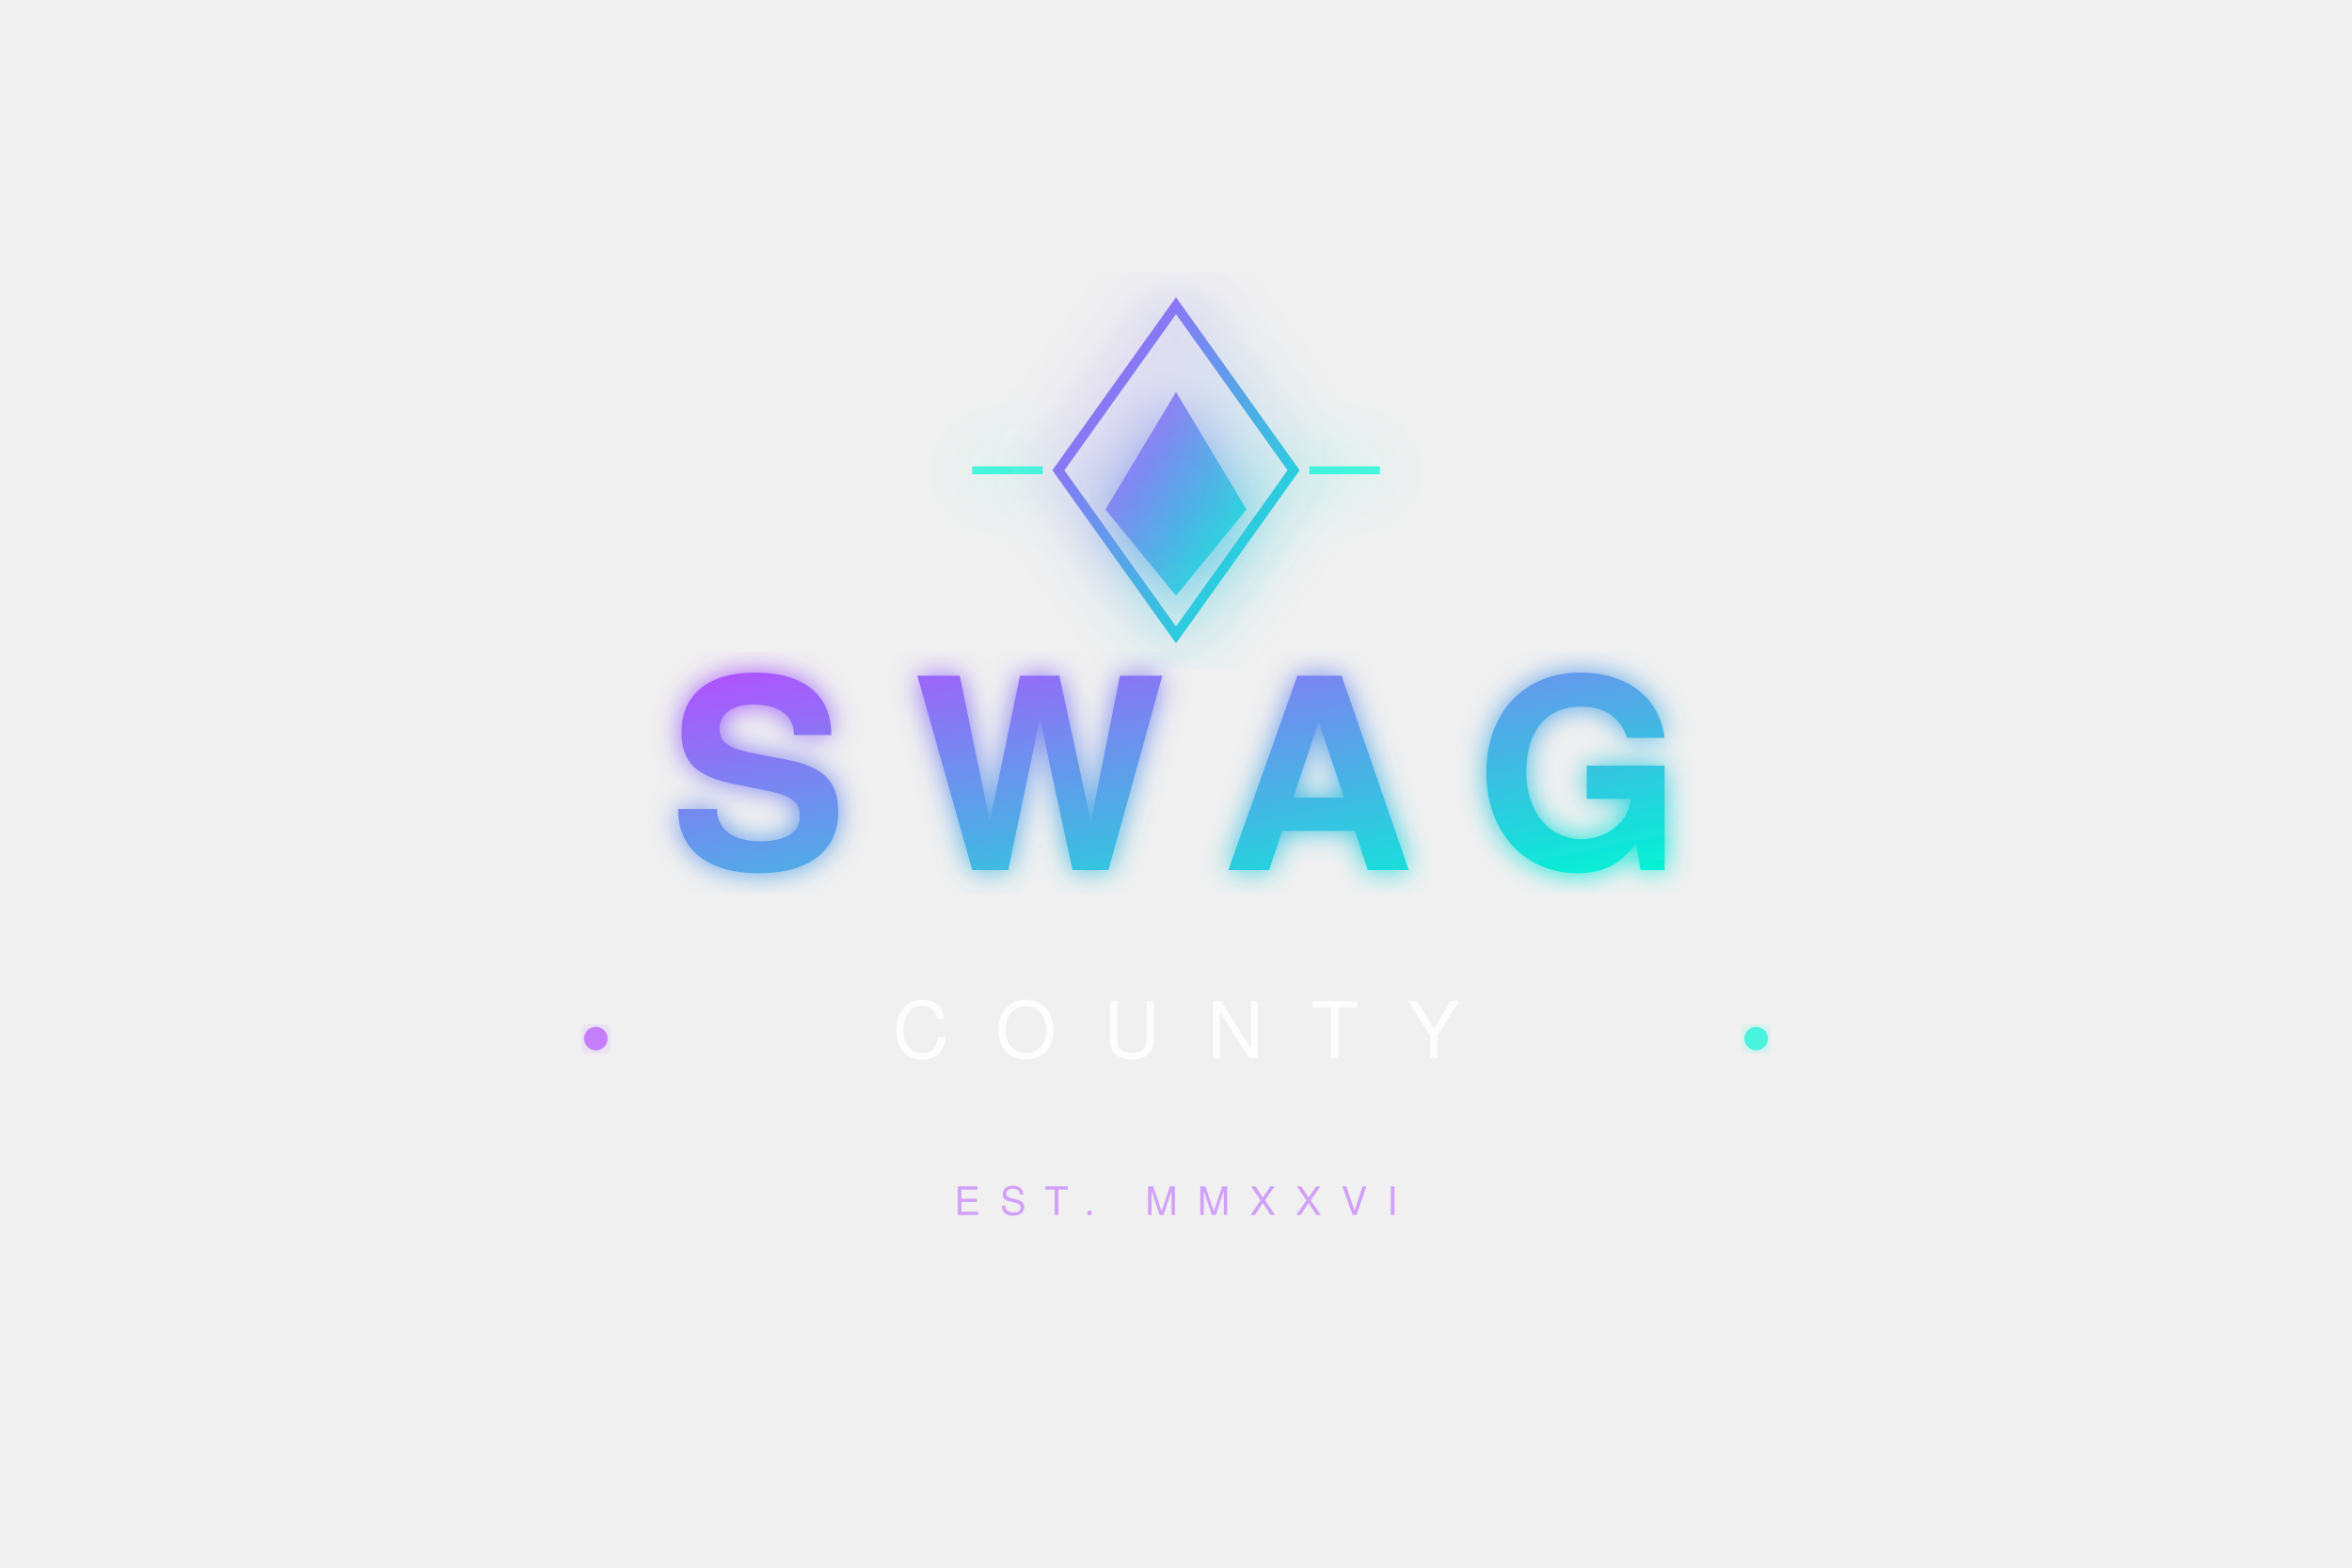
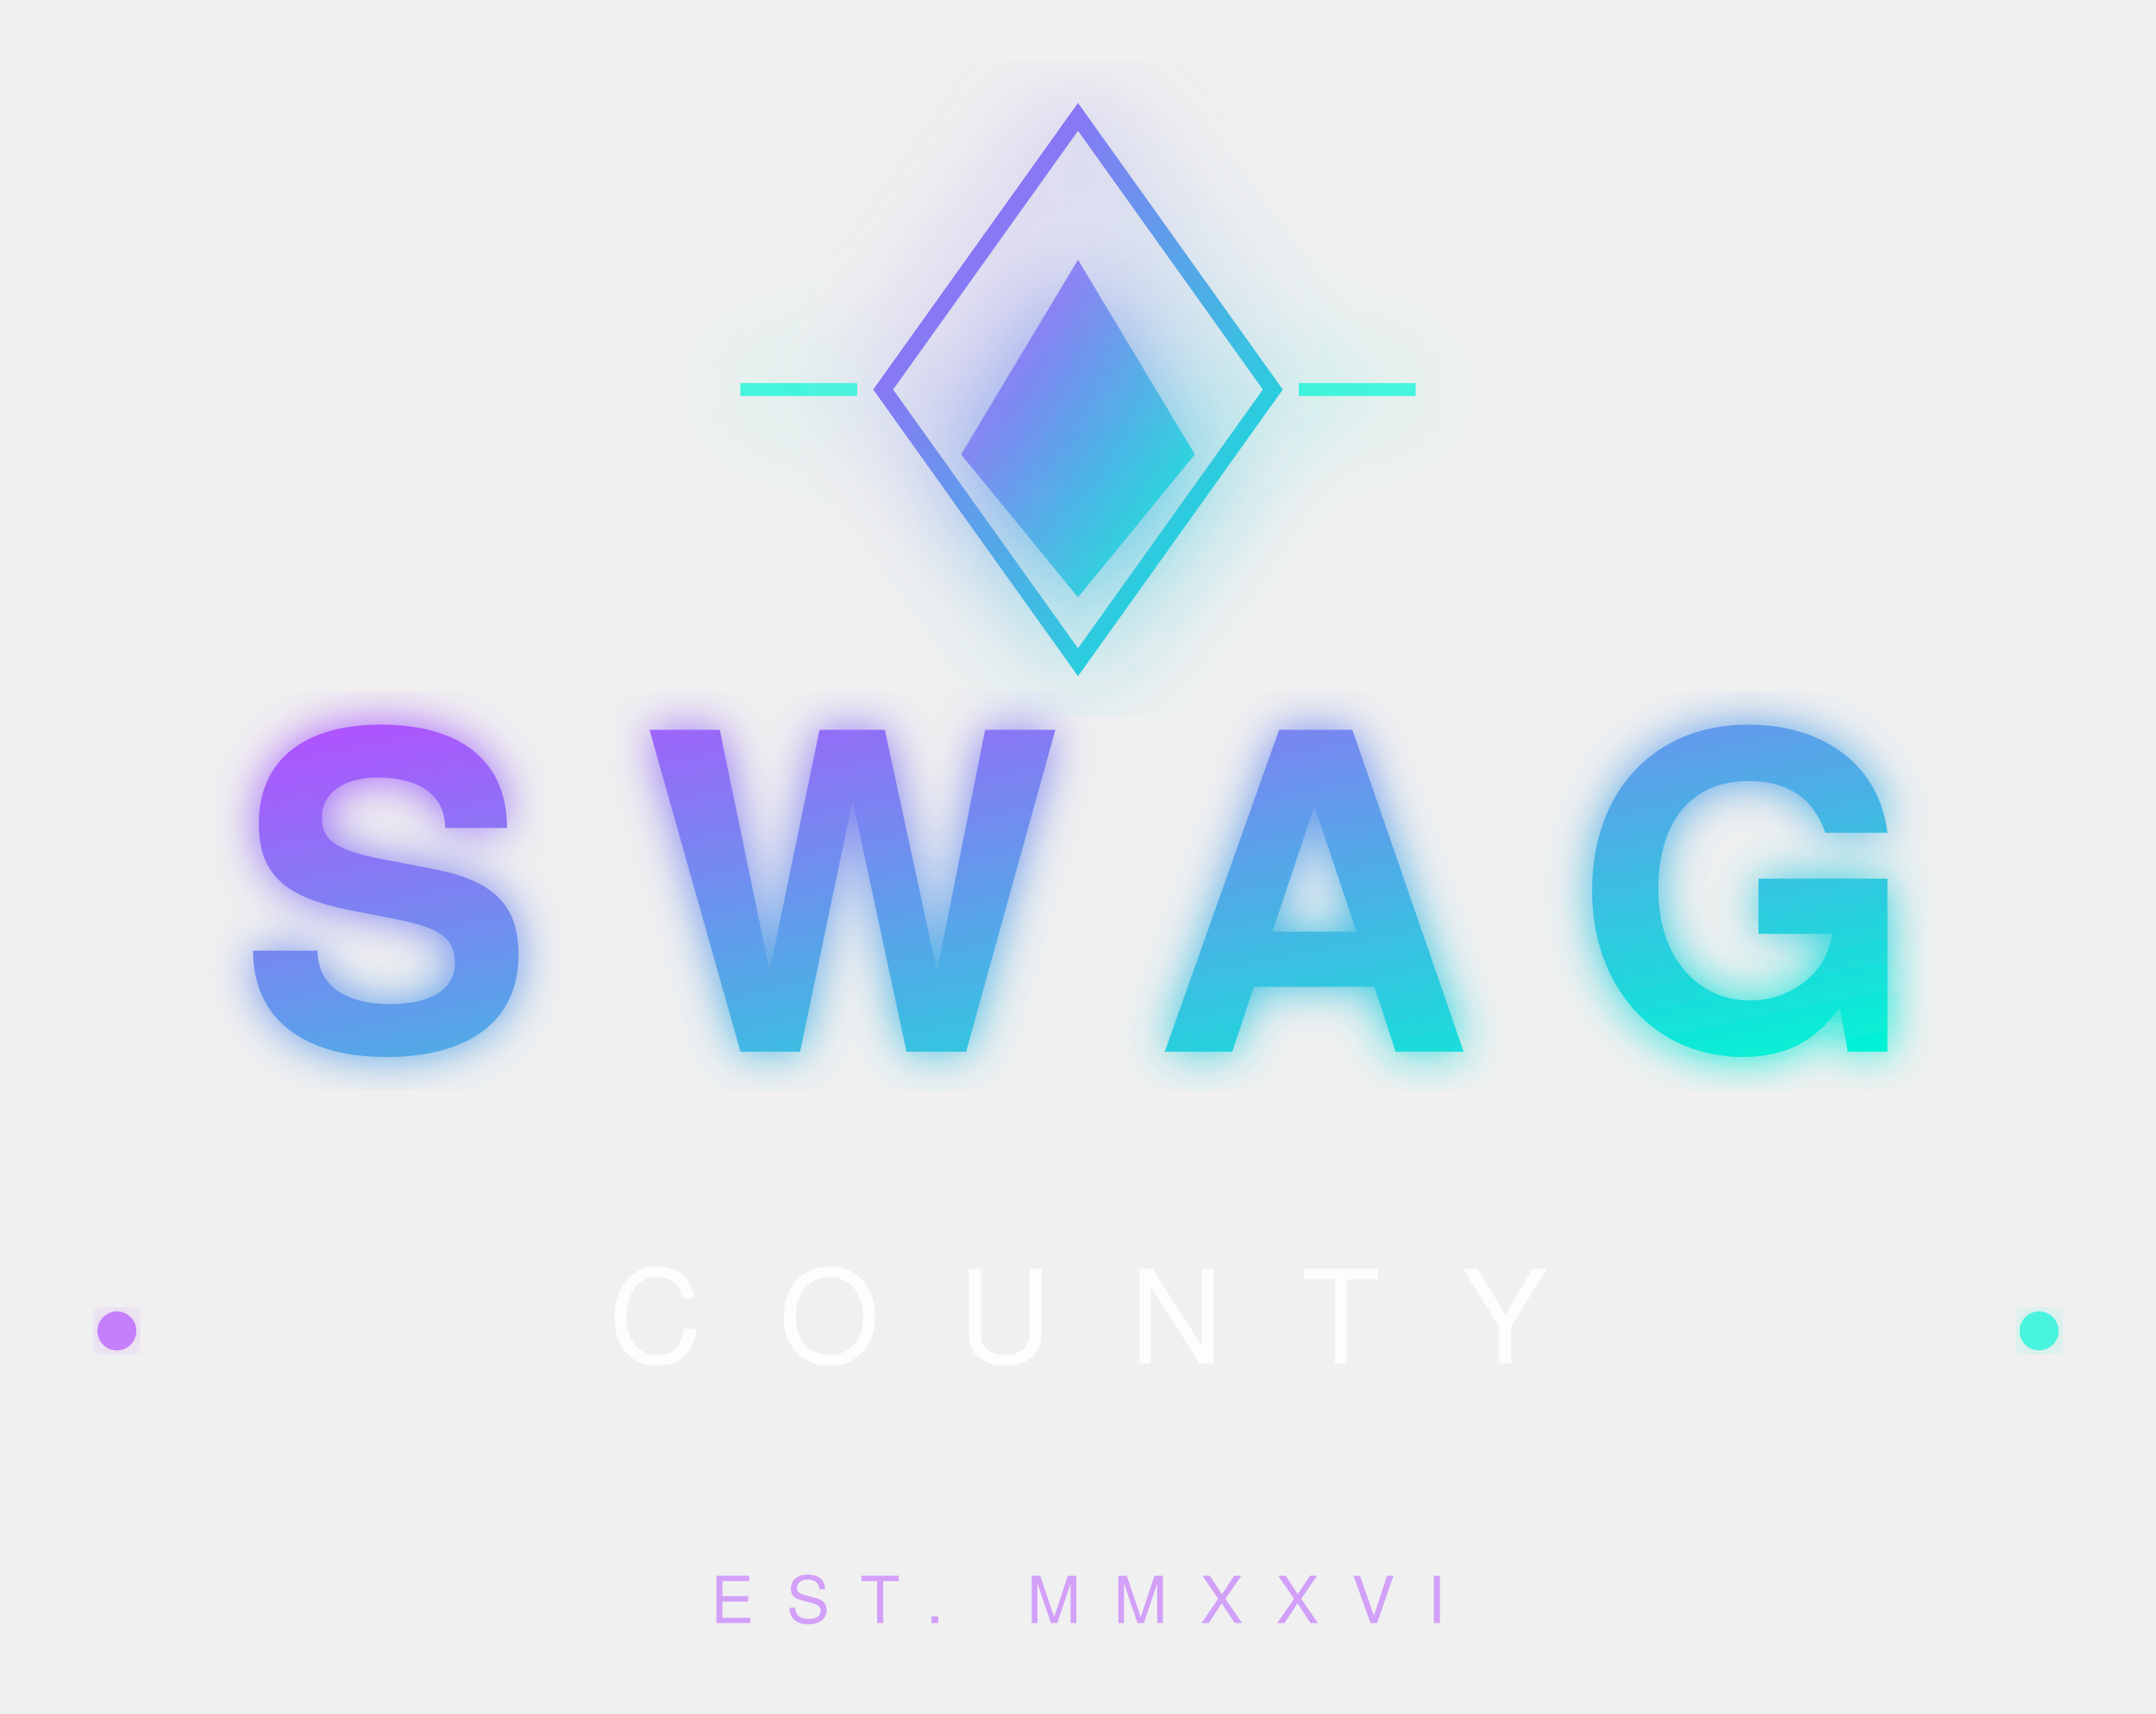
- <svg xmlns="http://www.w3.org/2000/svg" viewBox="0 0 600 400" font-family="'Arial Black', 'Helvetica Neue', sans-serif">
+ <svg xmlns="http://www.w3.org/2000/svg" viewBox="134 60 332 264" font-family="'Arial Black', 'Helvetica Neue', sans-serif">
  <defs>
    <linearGradient id="neonGrad" x1="0%" y1="0%" x2="100%" y2="100%">
      <stop offset="0%" style="stop-color:#b44fff;stop-opacity:1" />
      <stop offset="100%" style="stop-color:#00f5d4;stop-opacity:1" />
    </linearGradient>
    <filter id="glow">
      <feGaussianBlur stdDeviation="3.5" result="coloredBlur" />
      <feMerge>
        <feMergeNode in="coloredBlur" />
        <feMergeNode in="SourceGraphic" />
      </feMerge>
    </filter>
    <filter id="softglow">
      <feGaussianBlur stdDeviation="8" result="coloredBlur" />
      <feMerge>
        <feMergeNode in="coloredBlur" />
        <feMergeNode in="SourceGraphic" />
      </feMerge>
    </filter>
  </defs>
  <g transform="translate(300, 130)" filter="url(#softglow)">
    <polygon points="0,-52 30,-10 0,32 -30,-10" fill="none" stroke="url(#neonGrad)" stroke-width="2.5" />
    <polygon points="0,-30 18,0 0,22 -18,0" fill="url(#neonGrad)" opacity="0.9" />
    <line x1="-52" y1="-10" x2="-34" y2="-10" stroke="#00f5d4" stroke-width="2" opacity="0.7" />
    <line x1="34" y1="-10" x2="52" y2="-10" stroke="#00f5d4" stroke-width="2" opacity="0.7" />
  </g>
  <text x="300" y="222" text-anchor="middle" font-size="68" font-weight="900" letter-spacing="18" fill="url(#neonGrad)" filter="url(#glow)">SWAG</text>
  <line x1="160" y1="238" x2="440" y2="238" stroke="url(#neonGrad)" stroke-width="1" opacity="0.5" />
  <text x="300" y="270" text-anchor="middle" font-size="20" font-weight="400" letter-spacing="12" fill="#ffffff" opacity="0.85">COUNTY</text>
  <circle cx="152" cy="265" r="3" fill="#b44fff" opacity="0.7" filter="url(#glow)" />
  <circle cx="448" cy="265" r="3" fill="#00f5d4" opacity="0.7" filter="url(#glow)" />
  <text x="300" y="310" text-anchor="middle" font-size="10" letter-spacing="5" fill="#b44fff" opacity="0.5">EST. MMXXVI</text>
</svg>
